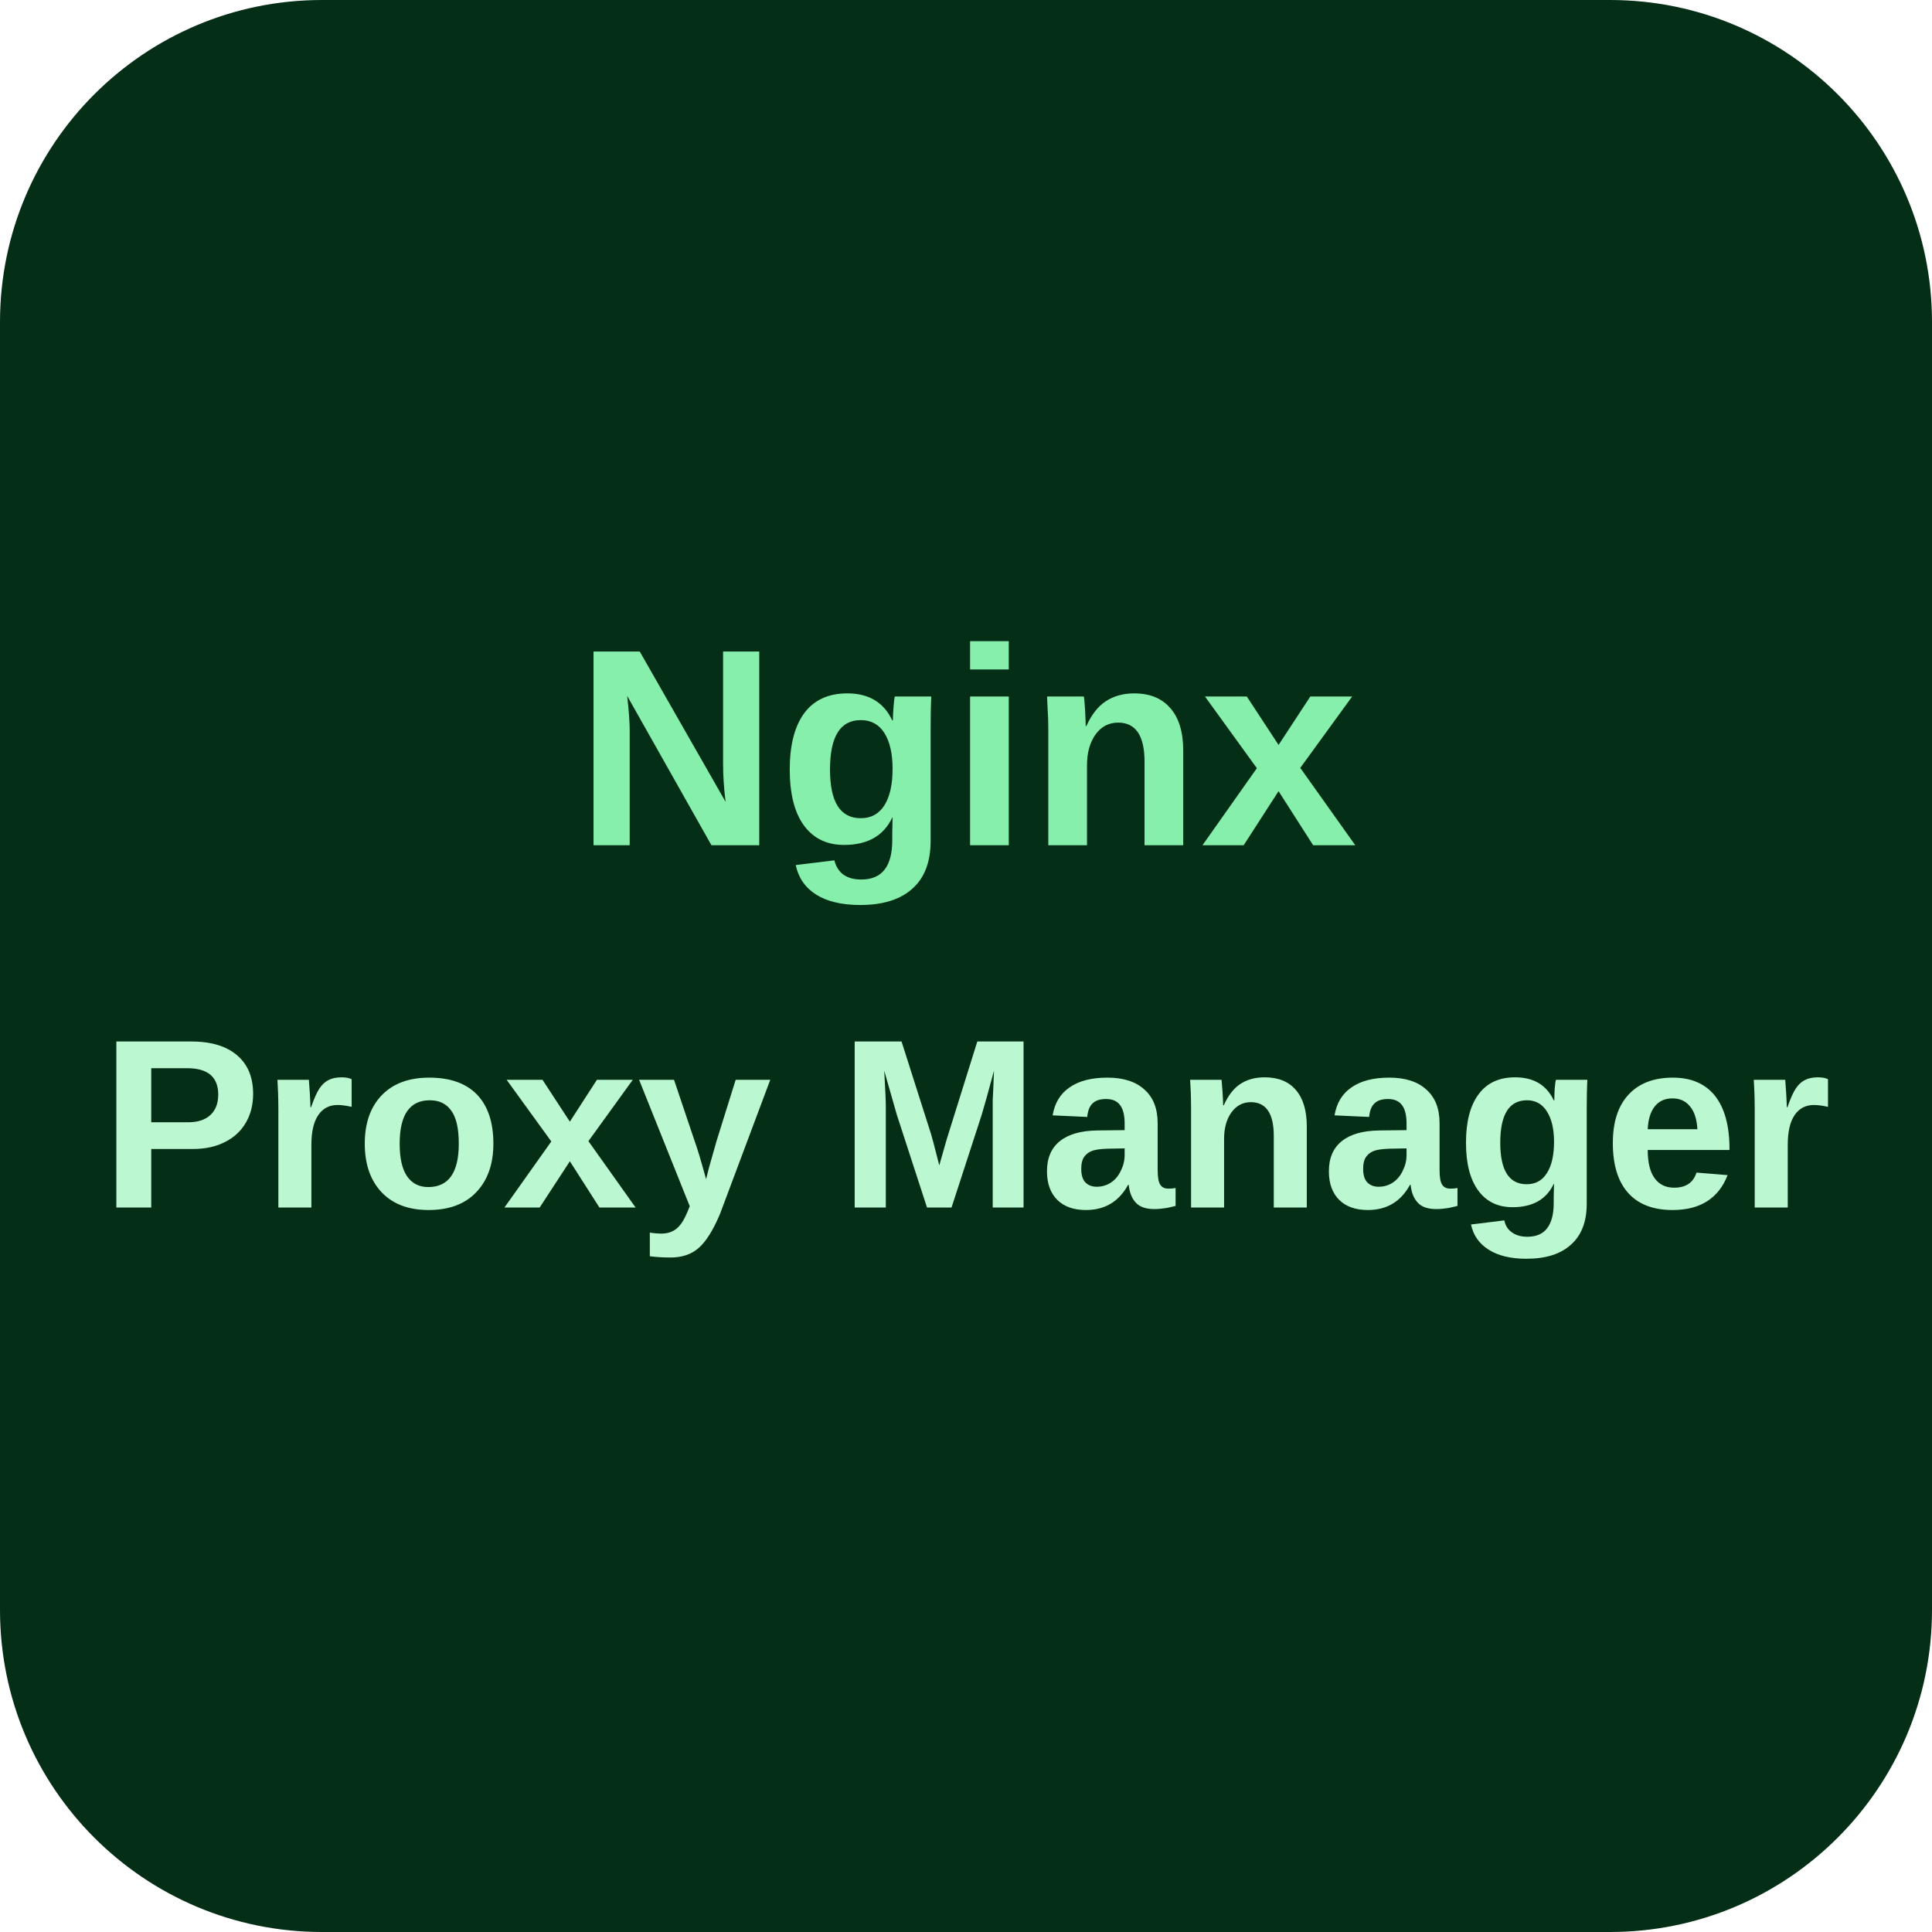
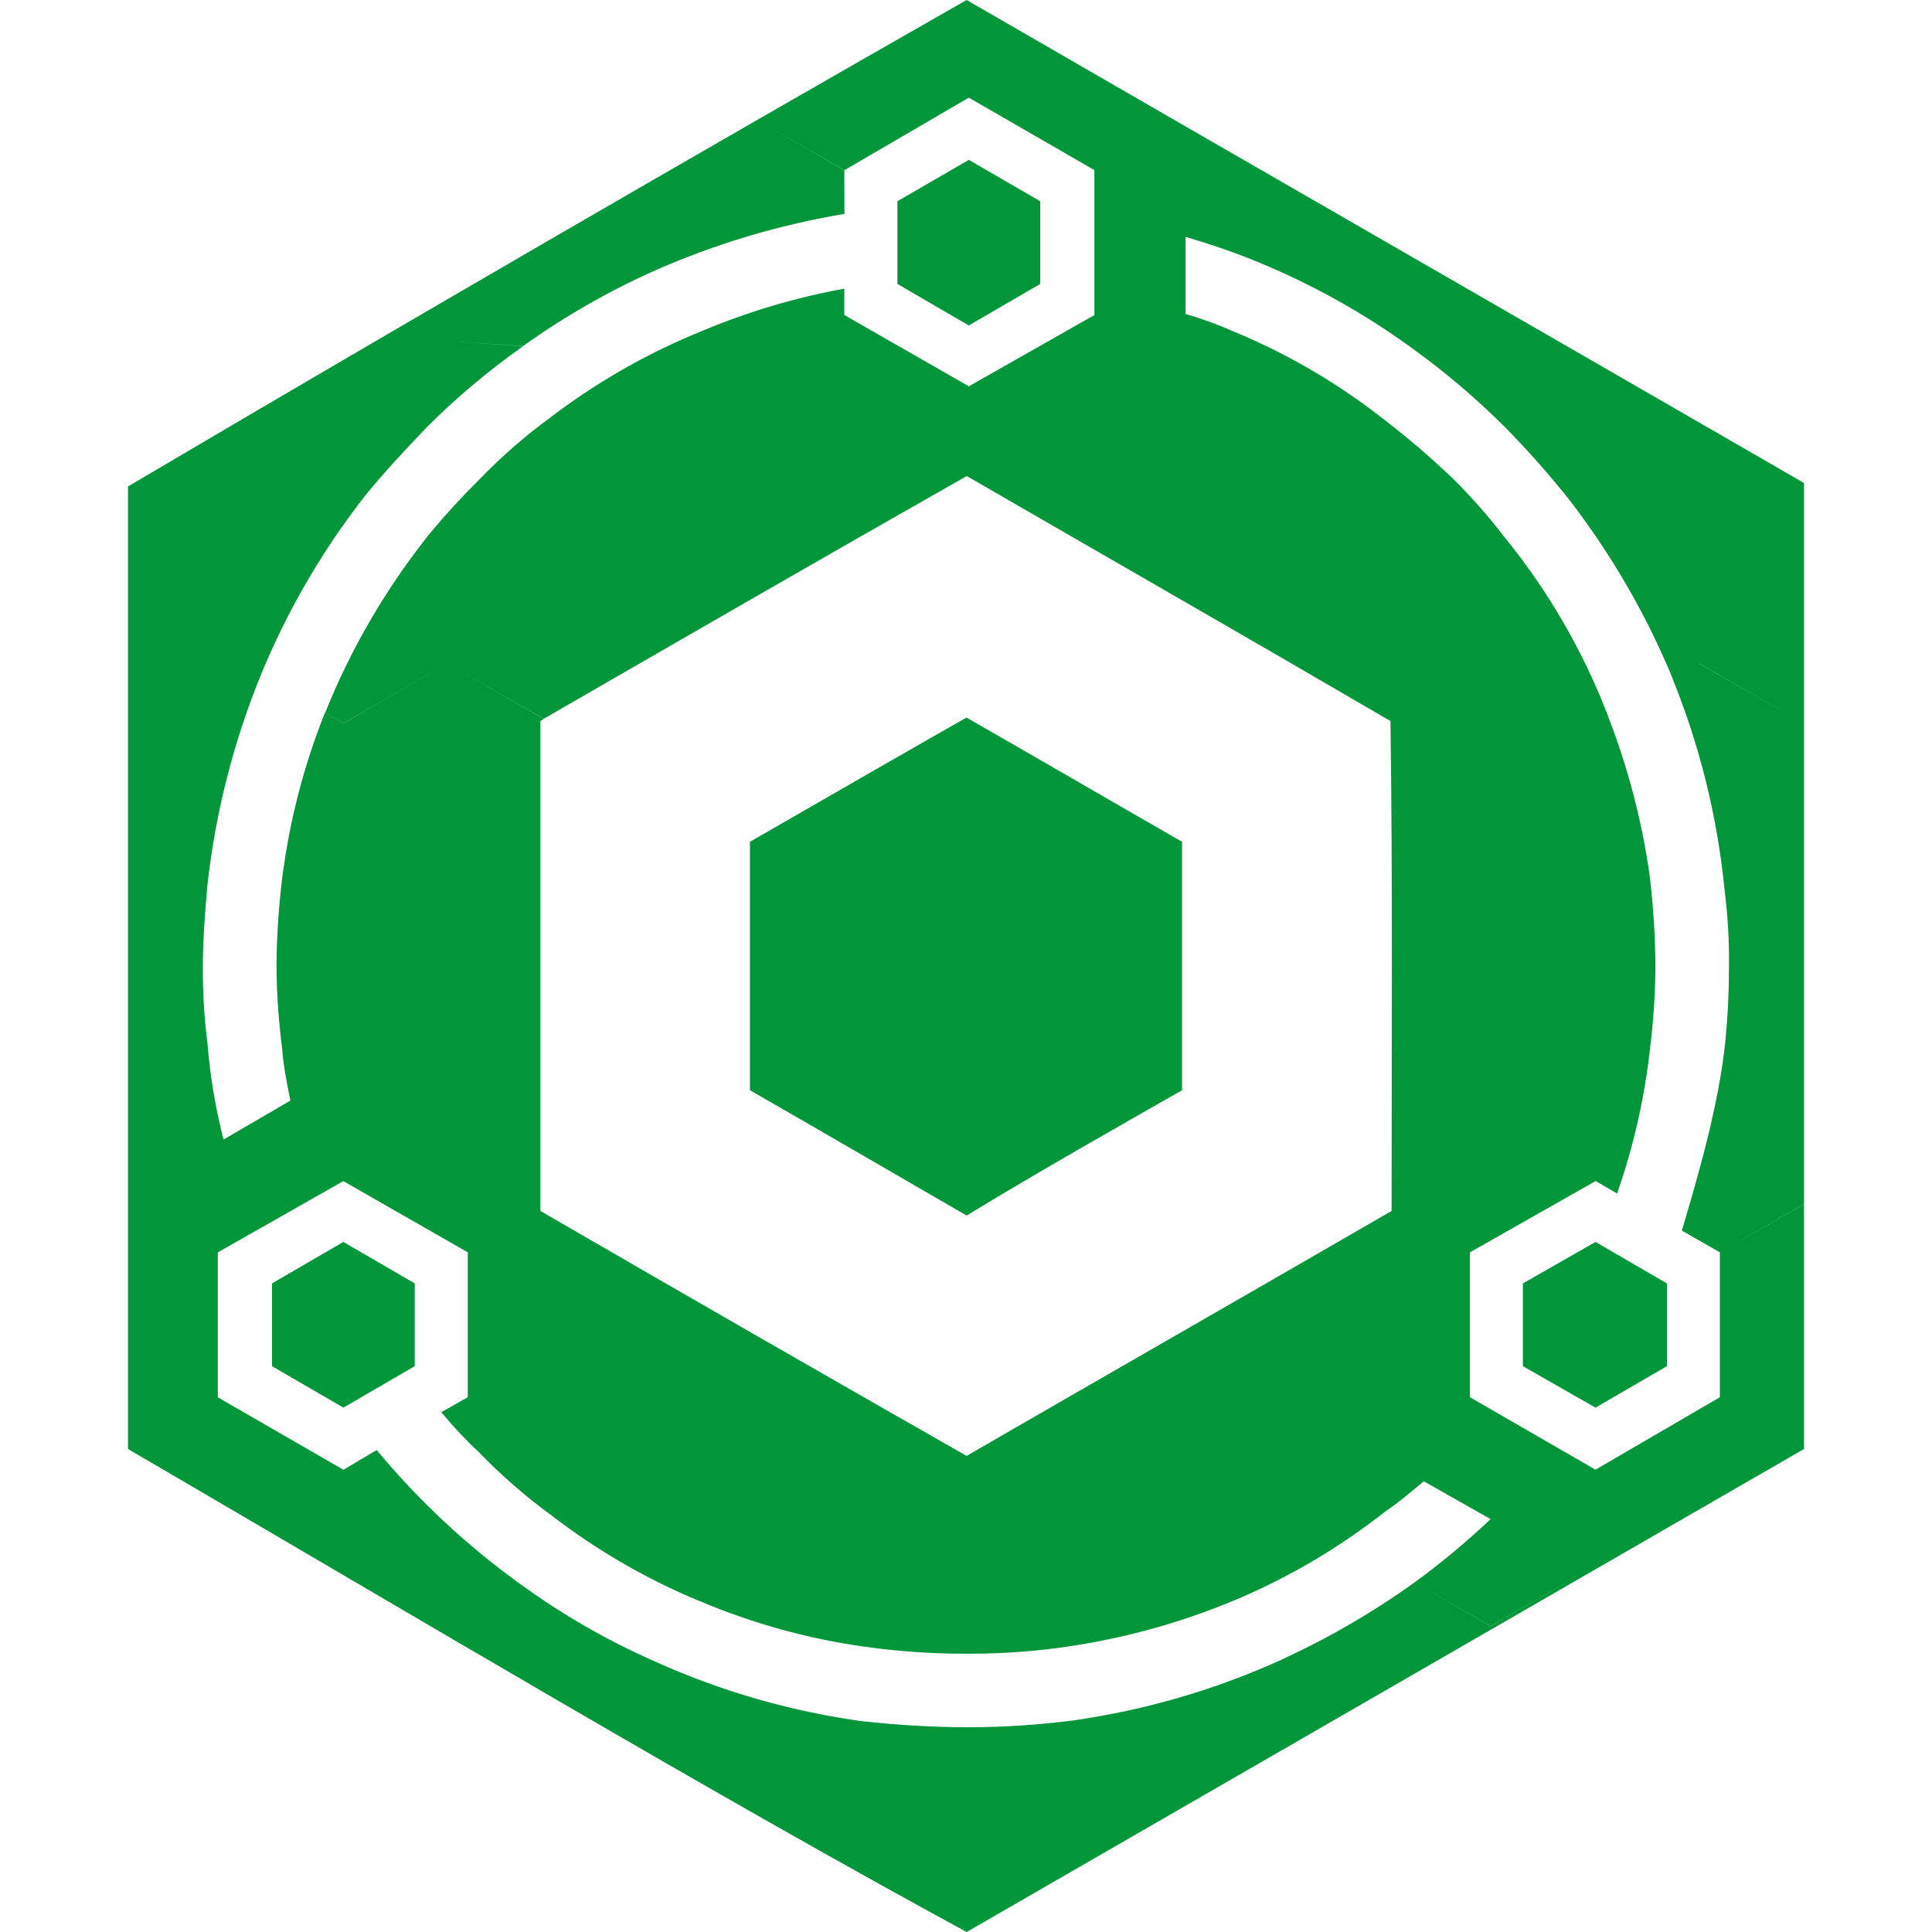
- <svg xmlns="http://www.w3.org/2000/svg" viewBox="0 0 96 96">
-   <rect width="96" height="96" rx="16" fill="#052e16" />
-   <text x="48" y="42" text-anchor="middle" font-family="Arial, sans-serif" font-size="14" font-weight="700" fill="#86efac">Nginx</text>
-   <text x="48" y="60" text-anchor="middle" font-family="Arial, sans-serif" font-size="12" font-weight="700" fill="#bbf7d0">Proxy Manager</text>
+ <svg xmlns="http://www.w3.org/2000/svg" fill="#009639" role="img" viewBox="0 0 24 24">
+   <path d="M12.008 0A822.933 822.933 0 0 0 1.59 6.043V18c3.578 2.087 7.238 4.274 10.418 6 3.928-2.267 6.71-3.868 10.402-6v-3.043l-1.045.6v1.8l-1.545.9-1.56-.9v-1.8l1.56-.885v-.002l.268.156a8.15 8.15 0 0 0 .404-1.754v-.002a8.72 8.72 0 0 0 .072-1.072 9.885 9.885 0 0 0-.072-1.127 8.873 8.873 0 0 0-.515-1.97v-.003a8.137 8.137 0 0 0-1.301-2.242 7.113 7.113 0 0 0-.615-.699 10.271 10.271 0 0 0-.846-.728 7.91 7.91 0 0 0-1.902-1.116 4.776 4.776 0 0 0-.586-.213v-.957c.41.118.812.265 1.2.442a9.2 9.2 0 0 1 1.618.943 9.4 9.4 0 0 1 1.158.986c.273.277.53.568.774.872.532.686.97 1.44 1.302 2.244h-.002a9.45 9.45 0 0 1 .645 2.613c.04.317.06.637.056.957 0 .314-.014.614-.043.914-.082.838-.37 1.786-.542 2.373l.472.27 1.045-.602V8.986l-1.303-.742v-.002l1.303.744V6c-3.56-2.057-7.212-4.154-10.402-6Zm8.08 14.826c-.02.052.003.002.004.002zM12.035 1.213l1.56.9v1.801l-1.56.885-1.545-.885h-.002v-.328a8.458 8.458 0 0 0-1.744.516 8.178 8.178 0 0 0-1.889 1.07l-.001.002a6.77 6.77 0 0 0-.9.783 9.171 9.171 0 0 0-.616.672 8.84 8.84 0 0 0-1.3 2.228l.228.127 1.287-.742 1.203.686c1.929-1.112 3.397-1.961 5.252-3.014l.027.014c1.926 1.114 3.398 1.955 5.238 3.029.028 1.997.014 4.064.014 6.086-1.874 1.084-3.753 2.16-5.28 3.043a859.719 859.719 0 0 1-5.294-3.043V8.957l.043-.027-1.203-.688-1.287.744-.229-.129h-.002a8.376 8.376 0 0 0-.53 2.057c-.044.36-.068.723-.07 1.086.002.344.026.687.07 1.027v.002c.015.215.06.429.102.643l-.83.484a7.017 7.017 0 0 1-.2-1.199A7.065 7.065 0 0 1 2.52 12c0-.329.028-.672.056-1a9.77 9.77 0 0 1 .658-2.6 9.438 9.438 0 0 1 1.303-2.244c.243-.3.5-.57.758-.842.37-.372.773-.71 1.203-1.013-1.215-.084-1.215-.084 0-.002a9.394 9.394 0 0 1 1.645-.942 9.866 9.866 0 0 1 2.347-.7l-.002-.542-1.043-.601 1.045.6zm0 .773-.887.514v1.027l.887.516.887-.516V2.5Zm-.03 6.928c-.935.532-1.888 1.084-2.689 1.543v3.086c.933.535 1.892 1.095 2.692 1.557.926-.565 1.865-1.093 2.676-1.557v-3.086c-.945-.542-1.857-1.074-2.678-1.543Zm-7.74 5.758 1.546.885v1.8l-.329.186c.146.177.303.344.471.5.277.288.58.55.902.785a8.07 8.07 0 0 0 1.83 1.059h.002a8.14 8.14 0 0 0 2.061.57c.417.058.837.087 1.258.086a8.37 8.37 0 0 0 1.332-.1 8.64 8.64 0 0 0 2.017-.572 8.076 8.076 0 0 0 1.86-1.1c.172-.114.315-.242.472-.37l.83.47a9.79 9.79 0 0 1-.945.787l.946.541 1.302-.756-1.302.758-.946-.543c-.516.37-1.067.69-1.644.955l-.002.002a9.502 9.502 0 0 1-2.588.756c-.441.057-.885.086-1.33.086a12.048 12.048 0 0 1-1.26-.072v.002a9.38 9.38 0 0 1-2.605-.744 9.044 9.044 0 0 1-1.688-.971 9.625 9.625 0 0 1-1.775-1.658h-.002l-.412.244-1.56-.9v-1.801zm0 .756-.886.515v1.028l.887.515.886-.515v-1.028zm15.555 0-.902.515v1.028l.902.515.887-.515v-1.028z" />
</svg>
